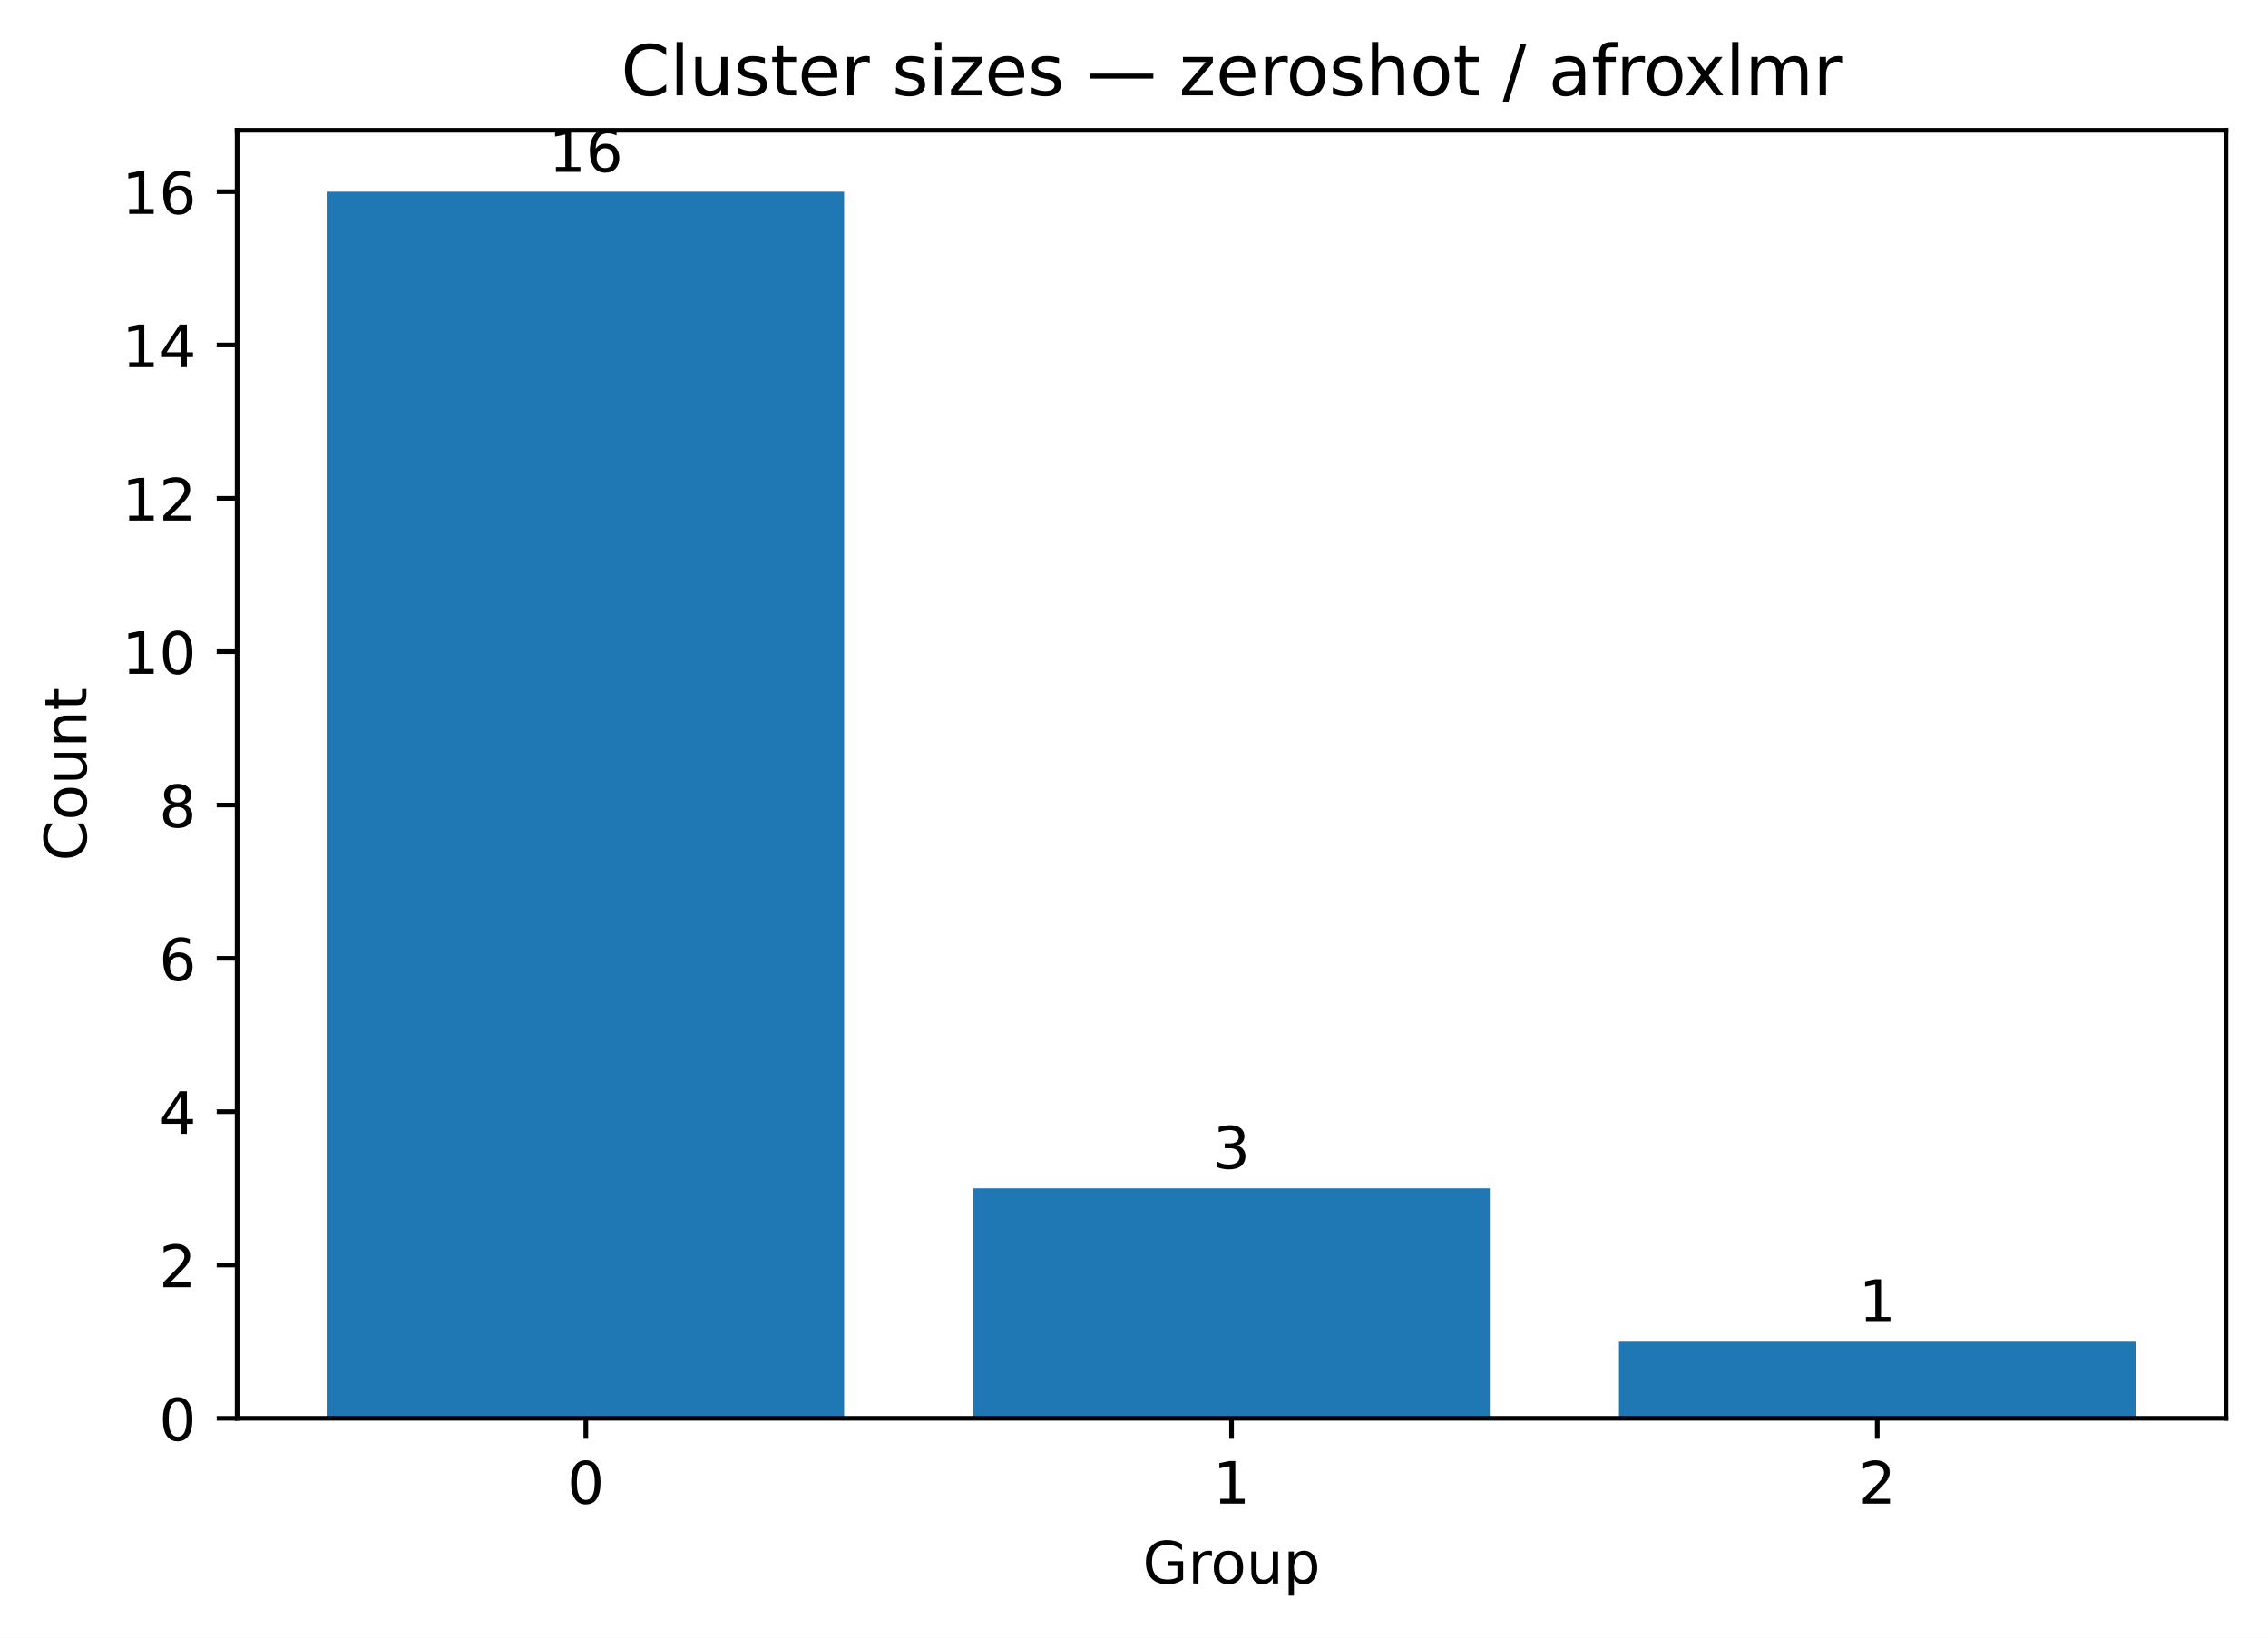
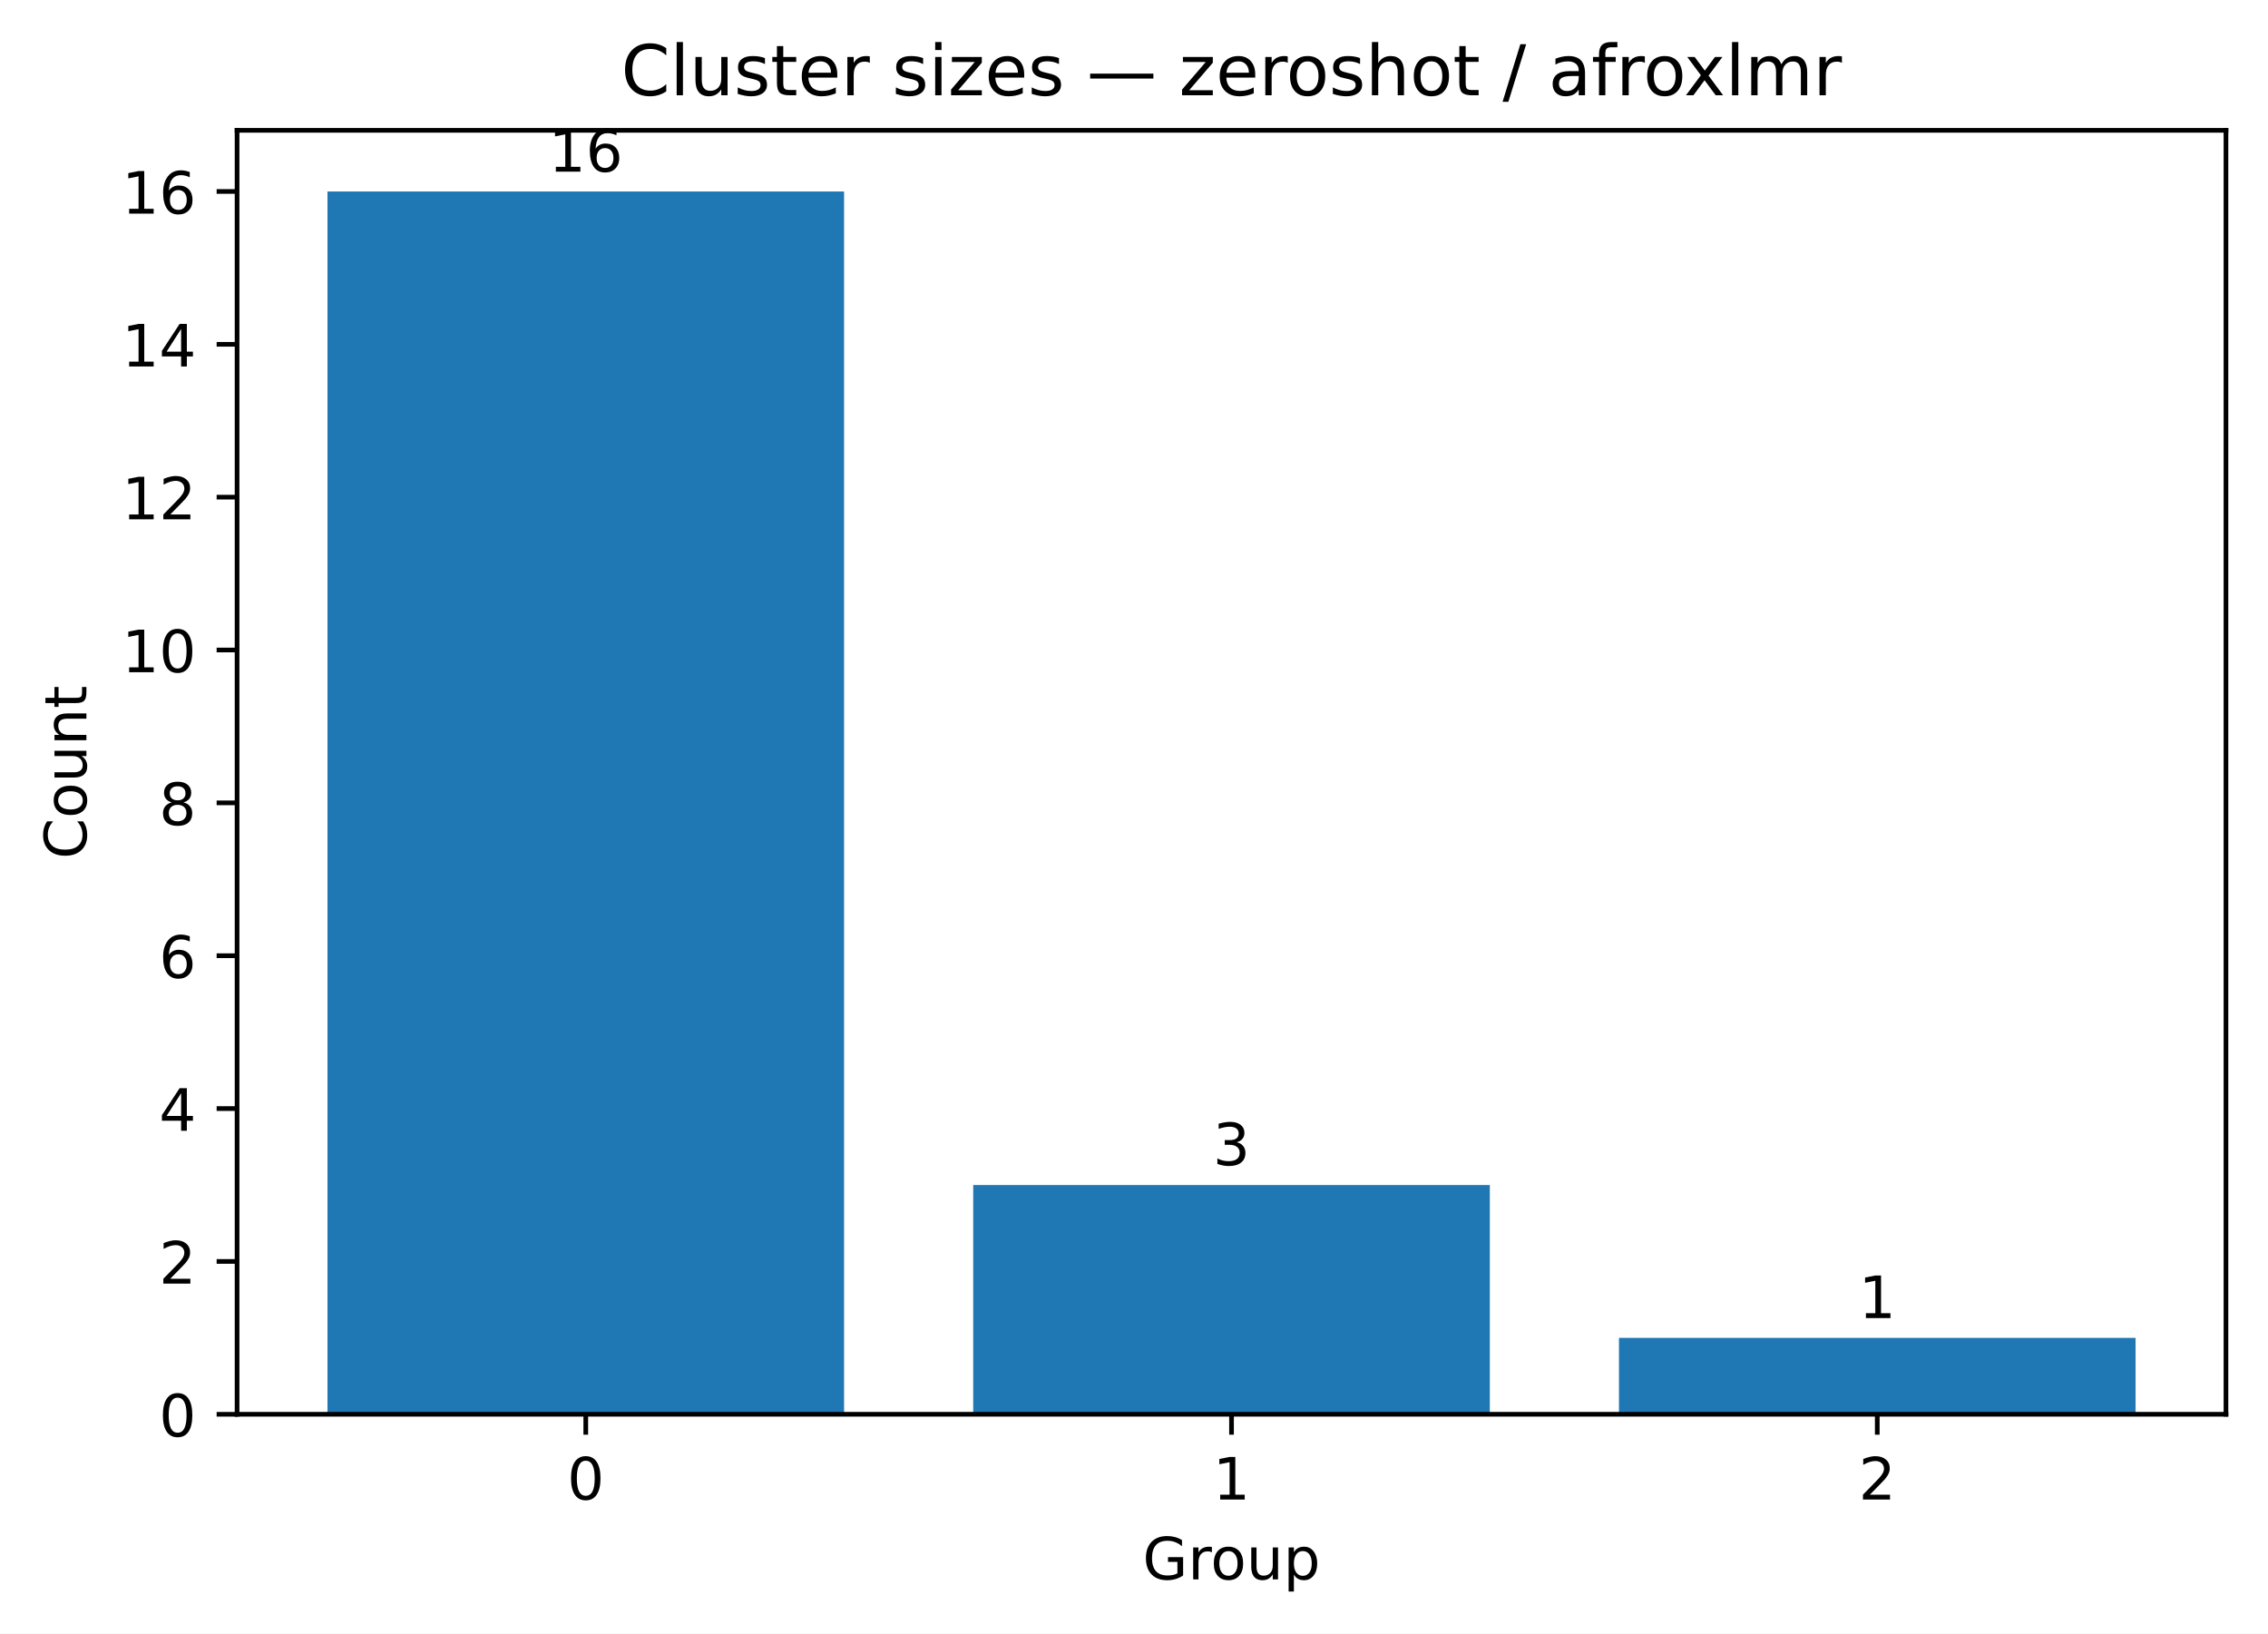
- <svg xmlns="http://www.w3.org/2000/svg" xmlns:xlink="http://www.w3.org/1999/xlink" width="388.343pt" height="280.474pt" viewBox="0 0 388.343 280.474" version="1.1">
+ <svg xmlns="http://www.w3.org/2000/svg" xmlns:xlink="http://www.w3.org/1999/xlink" width="388.433pt" height="279.754pt" viewBox="0 0 388.433 279.754" version="1.1">
  <defs>
    <style type="text/css">*{stroke-linejoin: round; stroke-linecap: butt}</style>
  </defs>
  <g id="figure_1">
    <g id="patch_1">
-       <path d="M 0 280.474  L 388.343 280.474  L 388.343 0  L 0 0  z " style="fill: #ffffff" />
+       <path d="M 0 279.754  L 388.433 279.754  L 388.433 0  L 0 0  z " style="fill: #ffffff" />
    </g>
    <g id="axes_1">
      <g id="patch_2">
-         <path d="M 40.603 242.918  L 381.143 242.918  L 381.143 22.318  L 40.603 22.318  z " style="fill: #ffffff" />
+         <path d="M 40.603 242.198  L 381.233 242.198  L 381.233 22.318  L 40.603 22.318  z " style="fill: #ffffff" />
      </g>
      <g id="patch_3">
-         <path d="M 56.082 242.918  L 144.534 242.918  L 144.534 32.823  L 56.082 32.823  z " clip-path="url(#p33b64cc903)" style="fill: #1f77b4" />
+         <path d="M 56.086 242.198  L 144.562 242.198  L 144.562 32.789  L 56.086 32.789  z " clip-path="url(#pc24ca05b7e)" style="fill: #1f77b4" />
      </g>
      <g id="patch_4">
-         <path d="M 166.647 242.918  L 255.099 242.918  L 255.099 203.525  L 166.647 203.525  z " clip-path="url(#p33b64cc903)" style="fill: #1f77b4" />
+         <path d="M 166.68 242.198  L 255.156 242.198  L 255.156 202.934  L 166.68 202.934  z " clip-path="url(#pc24ca05b7e)" style="fill: #1f77b4" />
      </g>
      <g id="patch_5">
-         <path d="M 277.212 242.918  L 365.664 242.918  L 365.664 229.787  L 277.212 229.787  z " clip-path="url(#p33b64cc903)" style="fill: #1f77b4" />
+         <path d="M 277.275 242.198  L 365.75 242.198  L 365.75 229.11  L 277.275 229.11  z " clip-path="url(#pc24ca05b7e)" style="fill: #1f77b4" />
      </g>
      <g id="matplotlib.axis_1">
        <g id="xtick_1">
          <g id="line2d_1">
            <defs>
-               <path id="m25ce2f1b31" d="M 0 0  L 0 3.5  " style="stroke: #000000; stroke-width: 0.8" />
+               <path id="m45d49f0bdc" d="M 0 0  L 0 3.5  " style="stroke: #000000; stroke-width: 0.8" />
            </defs>
            <g>
-               <use xlink:href="#m25ce2f1b31" x="100.308" y="242.918" style="stroke: #000000; stroke-width: 0.8" />
+               <use xlink:href="#m45d49f0bdc" x="100.324" y="242.198" style="stroke: #000000; stroke-width: 0.8" />
            </g>
          </g>
          <g id="text_1">
-             <g transform="translate(97.12694 257.5166) scale(0.1 -0.1)">
+             <g transform="translate(97.14272 256.7966) scale(0.1 -0.1)">
              <defs>
                <path id="DejaVuSans-30" d="M 2034 4250  Q 1547 4250 1301 3770  Q 1056 3291 1056 2328  Q 1056 1369 1301 889  Q 1547 409 2034 409  Q 2525 409 2770 889  Q 3016 1369 3016 2328  Q 3016 3291 2770 3770  Q 2525 4250 2034 4250  z M 2034 4750  Q 2819 4750 3233 4129  Q 3647 3509 3647 2328  Q 3647 1150 3233 529  Q 2819 -91 2034 -91  Q 1250 -91 836 529  Q 422 1150 422 2328  Q 422 3509 836 4129  Q 1250 4750 2034 4750  z " transform="scale(0.015625)" />
              </defs>
              <use xlink:href="#DejaVuSans-30" />
            </g>
          </g>
        </g>
        <g id="xtick_2">
          <g id="line2d_2">
            <g>
-               <use xlink:href="#m25ce2f1b31" x="210.873" y="242.918" style="stroke: #000000; stroke-width: 0.8" />
+               <use xlink:href="#m45d49f0bdc" x="210.918" y="242.198" style="stroke: #000000; stroke-width: 0.8" />
            </g>
          </g>
          <g id="text_2">
-             <g transform="translate(207.6919 257.5166) scale(0.1 -0.1)">
+             <g transform="translate(207.7369 256.7966) scale(0.1 -0.1)">
              <defs>
                <path id="DejaVuSans-31" d="M 794 531  L 1825 531  L 1825 4091  L 703 3866  L 703 4441  L 1819 4666  L 2450 4666  L 2450 531  L 3481 531  L 3481 0  L 794 0  L 794 531  z " transform="scale(0.015625)" />
              </defs>
              <use xlink:href="#DejaVuSans-31" />
            </g>
          </g>
        </g>
        <g id="xtick_3">
          <g id="line2d_3">
            <g>
-               <use xlink:href="#m25ce2f1b31" x="321.438" y="242.918" style="stroke: #000000; stroke-width: 0.8" />
+               <use xlink:href="#m45d49f0bdc" x="321.512" y="242.198" style="stroke: #000000; stroke-width: 0.8" />
            </g>
          </g>
          <g id="text_3">
-             <g transform="translate(318.2568 257.5166) scale(0.1 -0.1)">
+             <g transform="translate(318.331 256.7966) scale(0.1 -0.1)">
              <defs>
                <path id="DejaVuSans-32" d="M 1228 531  L 3431 531  L 3431 0  L 469 0  L 469 531  Q 828 903 1448 1529  Q 2069 2156 2228 2338  Q 2531 2678 2651 2914  Q 2772 3150 2772 3378  Q 2772 3750 2511 3984  Q 2250 4219 1831 4219  Q 1534 4219 1204 4116  Q 875 4013 500 3803  L 500 4441  Q 881 4594 1212 4672  Q 1544 4750 1819 4750  Q 2544 4750 2975 4387  Q 3406 4025 3406 3419  Q 3406 3131 3298 2873  Q 3191 2616 2906 2266  Q 2828 2175 2409 1742  Q 1991 1309 1228 531  z " transform="scale(0.015625)" />
              </defs>
              <use xlink:href="#DejaVuSans-32" />
            </g>
          </g>
        </g>
        <g id="text_4">
-           <g transform="translate(195.6536 271.1947) scale(0.1 -0.1)">
+           <g transform="translate(195.6986 270.4747) scale(0.1 -0.1)">
            <defs>
              <path id="DejaVuSans-47" d="M 3809 666  L 3809 1919  L 2778 1919  L 2778 2438  L 4434 2438  L 4434 434  Q 4069 175 3628 42  Q 3188 -91 2688 -91  Q 1594 -91 976 548  Q 359 1188 359 2328  Q 359 3472 976 4111  Q 1594 4750 2688 4750  Q 3144 4750 3555 4637  Q 3966 4525 4313 4306  L 4313 3634  Q 3963 3931 3569 4081  Q 3175 4231 2741 4231  Q 1884 4231 1454 3753  Q 1025 3275 1025 2328  Q 1025 1384 1454 906  Q 1884 428 2741 428  Q 3075 428 3337 486  Q 3600 544 3809 666  z " transform="scale(0.015625)" />
              <path id="DejaVuSans-72" d="M 2631 2963  Q 2534 3019 2420 3045  Q 2306 3072 2169 3072  Q 1681 3072 1420 2755  Q 1159 2438 1159 1844  L 1159 0  L 581 0  L 581 3500  L 1159 3500  L 1159 2956  Q 1341 3275 1631 3429  Q 1922 3584 2338 3584  Q 2397 3584 2469 3576  Q 2541 3569 2628 3553  L 2631 2963  z " transform="scale(0.015625)" />
              <path id="DejaVuSans-6f" d="M 1959 3097  Q 1497 3097 1228 2736  Q 959 2375 959 1747  Q 959 1119 1226 758  Q 1494 397 1959 397  Q 2419 397 2687 759  Q 2956 1122 2956 1747  Q 2956 2369 2687 2733  Q 2419 3097 1959 3097  z M 1959 3584  Q 2709 3584 3137 3096  Q 3566 2609 3566 1747  Q 3566 888 3137 398  Q 2709 -91 1959 -91  Q 1206 -91 779 398  Q 353 888 353 1747  Q 353 2609 779 3096  Q 1206 3584 1959 3584  z " transform="scale(0.015625)" />
              <path id="DejaVuSans-75" d="M 544 1381  L 544 3500  L 1119 3500  L 1119 1403  Q 1119 906 1312 657  Q 1506 409 1894 409  Q 2359 409 2629 706  Q 2900 1003 2900 1516  L 2900 3500  L 3475 3500  L 3475 0  L 2900 0  L 2900 538  Q 2691 219 2414 64  Q 2138 -91 1772 -91  Q 1169 -91 856 284  Q 544 659 544 1381  z M 1991 3584  L 1991 3584  z " transform="scale(0.015625)" />
              <path id="DejaVuSans-70" d="M 1159 525  L 1159 -1331  L 581 -1331  L 581 3500  L 1159 3500  L 1159 2969  Q 1341 3281 1617 3432  Q 1894 3584 2278 3584  Q 2916 3584 3314 3078  Q 3713 2572 3713 1747  Q 3713 922 3314 415  Q 2916 -91 2278 -91  Q 1894 -91 1617 61  Q 1341 213 1159 525  z M 3116 1747  Q 3116 2381 2855 2742  Q 2594 3103 2138 3103  Q 1681 3103 1420 2742  Q 1159 2381 1159 1747  Q 1159 1113 1420 752  Q 1681 391 2138 391  Q 2594 391 2855 752  Q 3116 1113 3116 1747  z " transform="scale(0.015625)" />
            </defs>
            <use xlink:href="#DejaVuSans-47" />
            <use xlink:href="#DejaVuSans-72" transform="translate(77.49023 0)" />
            <use xlink:href="#DejaVuSans-6f" transform="translate(116.3535 0)" />
            <use xlink:href="#DejaVuSans-75" transform="translate(177.5352 0)" />
            <use xlink:href="#DejaVuSans-70" transform="translate(240.9141 0)" />
          </g>
        </g>
      </g>
      <g id="matplotlib.axis_2">
        <g id="ytick_1">
          <g id="line2d_4">
            <defs>
-               <path id="m29c4cf8654" d="M 0 0  L -3.5 0  " style="stroke: #000000; stroke-width: 0.8" />
+               <path id="m88b2a09d7e" d="M 0 0  L -3.5 0  " style="stroke: #000000; stroke-width: 0.8" />
            </defs>
            <g>
-               <use xlink:href="#m29c4cf8654" x="40.603" y="242.918" style="stroke: #000000; stroke-width: 0.8" />
+               <use xlink:href="#m88b2a09d7e" x="40.603" y="242.198" style="stroke: #000000; stroke-width: 0.8" />
            </g>
          </g>
          <g id="text_5">
-             <g transform="translate(27.24063 246.7173) scale(0.1 -0.1)">
+             <g transform="translate(27.24063 245.9973) scale(0.1 -0.1)">
              <use xlink:href="#DejaVuSans-30" />
            </g>
          </g>
        </g>
        <g id="ytick_2">
          <g id="line2d_5">
            <g>
-               <use xlink:href="#m29c4cf8654" x="40.603" y="216.656" style="stroke: #000000; stroke-width: 0.8" />
+               <use xlink:href="#m88b2a09d7e" x="40.603" y="216.022" style="stroke: #000000; stroke-width: 0.8" />
            </g>
          </g>
          <g id="text_6">
-             <g transform="translate(27.24063 220.4554) scale(0.1 -0.1)">
+             <g transform="translate(27.24063 219.8212) scale(0.1 -0.1)">
              <use xlink:href="#DejaVuSans-32" />
            </g>
          </g>
        </g>
        <g id="ytick_3">
          <g id="line2d_6">
            <g>
-               <use xlink:href="#m29c4cf8654" x="40.603" y="190.394" style="stroke: #000000; stroke-width: 0.8" />
+               <use xlink:href="#m88b2a09d7e" x="40.603" y="189.846" style="stroke: #000000; stroke-width: 0.8" />
            </g>
          </g>
          <g id="text_7">
-             <g transform="translate(27.24063 194.1935) scale(0.1 -0.1)">
+             <g transform="translate(27.24063 193.645) scale(0.1 -0.1)">
              <defs>
                <path id="DejaVuSans-34" d="M 2419 4116  L 825 1625  L 2419 1625  L 2419 4116  z M 2253 4666  L 3047 4666  L 3047 1625  L 3713 1625  L 3713 1100  L 3047 1100  L 3047 0  L 2419 0  L 2419 1100  L 313 1100  L 313 1709  L 2253 4666  z " transform="scale(0.015625)" />
              </defs>
              <use xlink:href="#DejaVuSans-34" />
            </g>
          </g>
        </g>
        <g id="ytick_4">
          <g id="line2d_7">
            <g>
-               <use xlink:href="#m29c4cf8654" x="40.603" y="164.132" style="stroke: #000000; stroke-width: 0.8" />
+               <use xlink:href="#m88b2a09d7e" x="40.603" y="163.67" style="stroke: #000000; stroke-width: 0.8" />
            </g>
          </g>
          <g id="text_8">
-             <g transform="translate(27.24063 167.9316) scale(0.1 -0.1)">
+             <g transform="translate(27.24063 167.4688) scale(0.1 -0.1)">
              <defs>
                <path id="DejaVuSans-36" d="M 2113 2584  Q 1688 2584 1439 2293  Q 1191 2003 1191 1497  Q 1191 994 1439 701  Q 1688 409 2113 409  Q 2538 409 2786 701  Q 3034 994 3034 1497  Q 3034 2003 2786 2293  Q 2538 2584 2113 2584  z M 3366 4563  L 3366 3988  Q 3128 4100 2886 4159  Q 2644 4219 2406 4219  Q 1781 4219 1451 3797  Q 1122 3375 1075 2522  Q 1259 2794 1537 2939  Q 1816 3084 2150 3084  Q 2853 3084 3261 2657  Q 3669 2231 3669 1497  Q 3669 778 3244 343  Q 2819 -91 2113 -91  Q 1303 -91 875 529  Q 447 1150 447 2328  Q 447 3434 972 4092  Q 1497 4750 2381 4750  Q 2619 4750 2861 4703  Q 3103 4656 3366 4563  z " transform="scale(0.015625)" />
              </defs>
              <use xlink:href="#DejaVuSans-36" />
            </g>
          </g>
        </g>
        <g id="ytick_5">
          <g id="line2d_8">
            <g>
-               <use xlink:href="#m29c4cf8654" x="40.603" y="137.871" style="stroke: #000000; stroke-width: 0.8" />
+               <use xlink:href="#m88b2a09d7e" x="40.603" y="137.493" style="stroke: #000000; stroke-width: 0.8" />
            </g>
          </g>
          <g id="text_9">
-             <g transform="translate(27.24063 141.6697) scale(0.1 -0.1)">
+             <g transform="translate(27.24063 141.2926) scale(0.1 -0.1)">
              <defs>
                <path id="DejaVuSans-38" d="M 2034 2216  Q 1584 2216 1326 1975  Q 1069 1734 1069 1313  Q 1069 891 1326 650  Q 1584 409 2034 409  Q 2484 409 2743 651  Q 3003 894 3003 1313  Q 3003 1734 2745 1975  Q 2488 2216 2034 2216  z M 1403 2484  Q 997 2584 770 2862  Q 544 3141 544 3541  Q 544 4100 942 4425  Q 1341 4750 2034 4750  Q 2731 4750 3128 4425  Q 3525 4100 3525 3541  Q 3525 3141 3298 2862  Q 3072 2584 2669 2484  Q 3125 2378 3379 2068  Q 3634 1759 3634 1313  Q 3634 634 3220 271  Q 2806 -91 2034 -91  Q 1263 -91 848 271  Q 434 634 434 1313  Q 434 1759 690 2068  Q 947 2378 1403 2484  z M 1172 3481  Q 1172 3119 1398 2916  Q 1625 2713 2034 2713  Q 2441 2713 2670 2916  Q 2900 3119 2900 3481  Q 2900 3844 2670 4047  Q 2441 4250 2034 4250  Q 1625 4250 1398 4047  Q 1172 3844 1172 3481  z " transform="scale(0.015625)" />
              </defs>
              <use xlink:href="#DejaVuSans-38" />
            </g>
          </g>
        </g>
        <g id="ytick_6">
          <g id="line2d_9">
            <g>
-               <use xlink:href="#m29c4cf8654" x="40.603" y="111.609" style="stroke: #000000; stroke-width: 0.8" />
+               <use xlink:href="#m88b2a09d7e" x="40.603" y="111.317" style="stroke: #000000; stroke-width: 0.8" />
            </g>
          </g>
          <g id="text_10">
-             <g transform="translate(20.87813 115.4078) scale(0.1 -0.1)">
+             <g transform="translate(20.87813 115.1164) scale(0.1 -0.1)">
              <use xlink:href="#DejaVuSans-31" />
              <use xlink:href="#DejaVuSans-30" transform="translate(63.62305 0)" />
            </g>
          </g>
        </g>
        <g id="ytick_7">
          <g id="line2d_10">
            <g>
-               <use xlink:href="#m29c4cf8654" x="40.603" y="85.347" style="stroke: #000000; stroke-width: 0.8" />
+               <use xlink:href="#m88b2a09d7e" x="40.603" y="85.141" style="stroke: #000000; stroke-width: 0.8" />
            </g>
          </g>
          <g id="text_11">
-             <g transform="translate(20.87813 89.14592) scale(0.1 -0.1)">
+             <g transform="translate(20.87813 88.9402) scale(0.1 -0.1)">
              <use xlink:href="#DejaVuSans-31" />
              <use xlink:href="#DejaVuSans-32" transform="translate(63.62305 0)" />
            </g>
          </g>
        </g>
        <g id="ytick_8">
          <g id="line2d_11">
            <g>
-               <use xlink:href="#m29c4cf8654" x="40.603" y="59.085" style="stroke: #000000; stroke-width: 0.8" />
+               <use xlink:href="#m88b2a09d7e" x="40.603" y="58.965" style="stroke: #000000; stroke-width: 0.8" />
            </g>
          </g>
          <g id="text_12">
-             <g transform="translate(20.87813 62.88401) scale(0.1 -0.1)">
+             <g transform="translate(20.87813 62.76401) scale(0.1 -0.1)">
              <use xlink:href="#DejaVuSans-31" />
              <use xlink:href="#DejaVuSans-34" transform="translate(63.62305 0)" />
            </g>
          </g>
        </g>
        <g id="ytick_9">
          <g id="line2d_12">
            <g>
-               <use xlink:href="#m29c4cf8654" x="40.603" y="32.823" style="stroke: #000000; stroke-width: 0.8" />
+               <use xlink:href="#m88b2a09d7e" x="40.603" y="32.789" style="stroke: #000000; stroke-width: 0.8" />
            </g>
          </g>
          <g id="text_13">
-             <g transform="translate(20.87813 36.62211) scale(0.1 -0.1)">
+             <g transform="translate(20.87813 36.58782) scale(0.1 -0.1)">
              <use xlink:href="#DejaVuSans-31" />
              <use xlink:href="#DejaVuSans-36" transform="translate(63.62305 0)" />
            </g>
          </g>
        </g>
        <g id="text_14">
-           <g transform="translate(14.79844 147.4666) rotate(-90) scale(0.1 -0.1)">
+           <g transform="translate(14.79844 147.1066) rotate(-90) scale(0.1 -0.1)">
            <defs>
              <path id="DejaVuSans-43" d="M 4122 4306  L 4122 3641  Q 3803 3938 3442 4084  Q 3081 4231 2675 4231  Q 1875 4231 1450 3742  Q 1025 3253 1025 2328  Q 1025 1406 1450 917  Q 1875 428 2675 428  Q 3081 428 3442 575  Q 3803 722 4122 1019  L 4122 359  Q 3791 134 3420 21  Q 3050 -91 2638 -91  Q 1578 -91 968 557  Q 359 1206 359 2328  Q 359 3453 968 4101  Q 1578 4750 2638 4750  Q 3056 4750 3426 4639  Q 3797 4528 4122 4306  z " transform="scale(0.015625)" />
              <path id="DejaVuSans-6e" d="M 3513 2113  L 3513 0  L 2938 0  L 2938 2094  Q 2938 2591 2744 2837  Q 2550 3084 2163 3084  Q 1697 3084 1428 2787  Q 1159 2491 1159 1978  L 1159 0  L 581 0  L 581 3500  L 1159 3500  L 1159 2956  Q 1366 3272 1645 3428  Q 1925 3584 2291 3584  Q 2894 3584 3203 3211  Q 3513 2838 3513 2113  z " transform="scale(0.015625)" />
              <path id="DejaVuSans-74" d="M 1172 4494  L 1172 3500  L 2356 3500  L 2356 3053  L 1172 3053  L 1172 1153  Q 1172 725 1289 603  Q 1406 481 1766 481  L 2356 481  L 2356 0  L 1766 0  Q 1100 0 847 248  Q 594 497 594 1153  L 594 3053  L 172 3053  L 172 3500  L 594 3500  L 594 4494  L 1172 4494  z " transform="scale(0.015625)" />
            </defs>
            <use xlink:href="#DejaVuSans-43" />
            <use xlink:href="#DejaVuSans-6f" transform="translate(69.82422 0)" />
            <use xlink:href="#DejaVuSans-75" transform="translate(131.0059 0)" />
            <use xlink:href="#DejaVuSans-6e" transform="translate(194.3848 0)" />
            <use xlink:href="#DejaVuSans-74" transform="translate(257.7637 0)" />
          </g>
        </g>
      </g>
      <g id="patch_6">
-         <path d="M 40.603 242.918  L 40.603 22.318  " style="fill: none; stroke: #000000; stroke-width: 0.8; stroke-linejoin: miter; stroke-linecap: square" />
+         <path d="M 40.603 242.198  L 40.603 22.318  " style="fill: none; stroke: #000000; stroke-width: 0.8; stroke-linejoin: miter; stroke-linecap: square" />
      </g>
      <g id="patch_7">
-         <path d="M 381.143 242.918  L 381.143 22.318  " style="fill: none; stroke: #000000; stroke-width: 0.8; stroke-linejoin: miter; stroke-linecap: square" />
+         <path d="M 381.233 242.198  L 381.233 22.318  " style="fill: none; stroke: #000000; stroke-width: 0.8; stroke-linejoin: miter; stroke-linecap: square" />
      </g>
      <g id="patch_8">
-         <path d="M 40.603 242.918  L 381.143 242.918  " style="fill: none; stroke: #000000; stroke-width: 0.8; stroke-linejoin: miter; stroke-linecap: square" />
+         <path d="M 40.603 242.198  L 381.233 242.198  " style="fill: none; stroke: #000000; stroke-width: 0.8; stroke-linejoin: miter; stroke-linecap: square" />
      </g>
      <g id="patch_9">
-         <path d="M 40.603 22.318  L 381.143 22.318  " style="fill: none; stroke: #000000; stroke-width: 0.8; stroke-linejoin: miter; stroke-linecap: square" />
+         <path d="M 40.603 22.318  L 381.233 22.318  " style="fill: none; stroke: #000000; stroke-width: 0.8; stroke-linejoin: miter; stroke-linecap: square" />
      </g>
      <g id="text_15">
-         <g transform="translate(93.94569 29.4301) scale(0.1 -0.1)">
+         <g transform="translate(93.96147 29.4001) scale(0.1 -0.1)">
          <use xlink:href="#DejaVuSans-31" />
          <use xlink:href="#DejaVuSans-36" transform="translate(63.62305 0)" />
        </g>
      </g>
      <g id="text_16">
-         <g transform="translate(207.6919 200.1325) scale(0.1 -0.1)">
+         <g transform="translate(207.7369 199.5453) scale(0.1 -0.1)">
          <defs>
            <path id="DejaVuSans-33" d="M 2597 2516  Q 3050 2419 3304 2112  Q 3559 1806 3559 1356  Q 3559 666 3084 287  Q 2609 -91 1734 -91  Q 1441 -91 1130 -33  Q 819 25 488 141  L 488 750  Q 750 597 1062 519  Q 1375 441 1716 441  Q 2309 441 2620 675  Q 2931 909 2931 1356  Q 2931 1769 2642 2001  Q 2353 2234 1838 2234  L 1294 2234  L 1294 2753  L 1863 2753  Q 2328 2753 2575 2939  Q 2822 3125 2822 3475  Q 2822 3834 2567 4026  Q 2313 4219 1838 4219  Q 1578 4219 1281 4162  Q 984 4106 628 3988  L 628 4550  Q 988 4650 1302 4700  Q 1616 4750 1894 4750  Q 2613 4750 3031 4423  Q 3450 4097 3450 3541  Q 3450 3153 3228 2886  Q 3006 2619 2597 2516  z " transform="scale(0.015625)" />
          </defs>
          <use xlink:href="#DejaVuSans-33" />
        </g>
      </g>
      <g id="text_17">
-         <g transform="translate(318.2568 226.3944) scale(0.1 -0.1)">
+         <g transform="translate(318.331 225.7215) scale(0.1 -0.1)">
          <use xlink:href="#DejaVuSans-31" />
        </g>
      </g>
      <g id="text_18">
-         <g transform="translate(106.3344 16.31812) scale(0.12 -0.12)">
+         <g transform="translate(106.3794 16.31812) scale(0.12 -0.12)">
          <defs>
            <path id="DejaVuSans-6c" d="M 603 4863  L 1178 4863  L 1178 0  L 603 0  L 603 4863  z " transform="scale(0.015625)" />
            <path id="DejaVuSans-73" d="M 2834 3397  L 2834 2853  Q 2591 2978 2328 3040  Q 2066 3103 1784 3103  Q 1356 3103 1142 2972  Q 928 2841 928 2578  Q 928 2378 1081 2264  Q 1234 2150 1697 2047  L 1894 2003  Q 2506 1872 2764 1633  Q 3022 1394 3022 966  Q 3022 478 2636 193  Q 2250 -91 1575 -91  Q 1294 -91 989 -36  Q 684 19 347 128  L 347 722  Q 666 556 975 473  Q 1284 391 1588 391  Q 1994 391 2212 530  Q 2431 669 2431 922  Q 2431 1156 2273 1281  Q 2116 1406 1581 1522  L 1381 1569  Q 847 1681 609 1914  Q 372 2147 372 2553  Q 372 3047 722 3315  Q 1072 3584 1716 3584  Q 2034 3584 2315 3537  Q 2597 3491 2834 3397  z " transform="scale(0.015625)" />
            <path id="DejaVuSans-65" d="M 3597 1894  L 3597 1613  L 953 1613  Q 991 1019 1311 708  Q 1631 397 2203 397  Q 2534 397 2845 478  Q 3156 559 3463 722  L 3463 178  Q 3153 47 2828 -22  Q 2503 -91 2169 -91  Q 1331 -91 842 396  Q 353 884 353 1716  Q 353 2575 817 3079  Q 1281 3584 2069 3584  Q 2775 3584 3186 3129  Q 3597 2675 3597 1894  z M 3022 2063  Q 3016 2534 2758 2815  Q 2500 3097 2075 3097  Q 1594 3097 1305 2825  Q 1016 2553 972 2059  L 3022 2063  z " transform="scale(0.015625)" />
            <path id="DejaVuSans-20" transform="scale(0.015625)" />
            <path id="DejaVuSans-69" d="M 603 3500  L 1178 3500  L 1178 0  L 603 0  L 603 3500  z M 603 4863  L 1178 4863  L 1178 4134  L 603 4134  L 603 4863  z " transform="scale(0.015625)" />
            <path id="DejaVuSans-7a" d="M 353 3500  L 3084 3500  L 3084 2975  L 922 459  L 3084 459  L 3084 0  L 275 0  L 275 525  L 2438 3041  L 353 3041  L 353 3500  z " transform="scale(0.015625)" />
            <path id="DejaVuSans-2014" d="M 313 1978  L 6088 1978  L 6088 1528  L 313 1528  L 313 1978  z " transform="scale(0.015625)" />
            <path id="DejaVuSans-68" d="M 3513 2113  L 3513 0  L 2938 0  L 2938 2094  Q 2938 2591 2744 2837  Q 2550 3084 2163 3084  Q 1697 3084 1428 2787  Q 1159 2491 1159 1978  L 1159 0  L 581 0  L 581 4863  L 1159 4863  L 1159 2956  Q 1366 3272 1645 3428  Q 1925 3584 2291 3584  Q 2894 3584 3203 3211  Q 3513 2838 3513 2113  z " transform="scale(0.015625)" />
            <path id="DejaVuSans-2f" d="M 1625 4666  L 2156 4666  L 531 -594  L 0 -594  L 1625 4666  z " transform="scale(0.015625)" />
            <path id="DejaVuSans-61" d="M 2194 1759  Q 1497 1759 1228 1600  Q 959 1441 959 1056  Q 959 750 1161 570  Q 1363 391 1709 391  Q 2188 391 2477 730  Q 2766 1069 2766 1631  L 2766 1759  L 2194 1759  z M 3341 1997  L 3341 0  L 2766 0  L 2766 531  Q 2569 213 2275 61  Q 1981 -91 1556 -91  Q 1019 -91 701 211  Q 384 513 384 1019  Q 384 1609 779 1909  Q 1175 2209 1959 2209  L 2766 2209  L 2766 2266  Q 2766 2663 2505 2880  Q 2244 3097 1772 3097  Q 1472 3097 1187 3025  Q 903 2953 641 2809  L 641 3341  Q 956 3463 1253 3523  Q 1550 3584 1831 3584  Q 2591 3584 2966 3190  Q 3341 2797 3341 1997  z " transform="scale(0.015625)" />
            <path id="DejaVuSans-66" d="M 2375 4863  L 2375 4384  L 1825 4384  Q 1516 4384 1395 4259  Q 1275 4134 1275 3809  L 1275 3500  L 2222 3500  L 2222 3053  L 1275 3053  L 1275 0  L 697 0  L 697 3053  L 147 3053  L 147 3500  L 697 3500  L 697 3744  Q 697 4328 969 4595  Q 1241 4863 1831 4863  L 2375 4863  z " transform="scale(0.015625)" />
            <path id="DejaVuSans-78" d="M 3513 3500  L 2247 1797  L 3578 0  L 2900 0  L 1881 1375  L 863 0  L 184 0  L 1544 1831  L 300 3500  L 978 3500  L 1906 2253  L 2834 3500  L 3513 3500  z " transform="scale(0.015625)" />
            <path id="DejaVuSans-6d" d="M 3328 2828  Q 3544 3216 3844 3400  Q 4144 3584 4550 3584  Q 5097 3584 5394 3201  Q 5691 2819 5691 2113  L 5691 0  L 5113 0  L 5113 2094  Q 5113 2597 4934 2840  Q 4756 3084 4391 3084  Q 3944 3084 3684 2787  Q 3425 2491 3425 1978  L 3425 0  L 2847 0  L 2847 2094  Q 2847 2600 2669 2842  Q 2491 3084 2119 3084  Q 1678 3084 1418 2786  Q 1159 2488 1159 1978  L 1159 0  L 581 0  L 581 3500  L 1159 3500  L 1159 2956  Q 1356 3278 1631 3431  Q 1906 3584 2284 3584  Q 2666 3584 2933 3390  Q 3200 3197 3328 2828  z " transform="scale(0.015625)" />
          </defs>
          <use xlink:href="#DejaVuSans-43" />
          <use xlink:href="#DejaVuSans-6c" transform="translate(69.82422 0)" />
          <use xlink:href="#DejaVuSans-75" transform="translate(97.60742 0)" />
          <use xlink:href="#DejaVuSans-73" transform="translate(160.9863 0)" />
          <use xlink:href="#DejaVuSans-74" transform="translate(213.0859 0)" />
          <use xlink:href="#DejaVuSans-65" transform="translate(252.2949 0)" />
          <use xlink:href="#DejaVuSans-72" transform="translate(313.8184 0)" />
          <use xlink:href="#DejaVuSans-20" transform="translate(354.9316 0)" />
          <use xlink:href="#DejaVuSans-73" transform="translate(386.7188 0)" />
          <use xlink:href="#DejaVuSans-69" transform="translate(438.8184 0)" />
          <use xlink:href="#DejaVuSans-7a" transform="translate(466.6016 0)" />
          <use xlink:href="#DejaVuSans-65" transform="translate(519.0918 0)" />
          <use xlink:href="#DejaVuSans-73" transform="translate(580.6152 0)" />
          <use xlink:href="#DejaVuSans-20" transform="translate(632.7148 0)" />
          <use xlink:href="#DejaVuSans-2014" transform="translate(664.502 0)" />
          <use xlink:href="#DejaVuSans-20" transform="translate(764.502 0)" />
          <use xlink:href="#DejaVuSans-7a" transform="translate(796.2891 0)" />
          <use xlink:href="#DejaVuSans-65" transform="translate(848.7793 0)" />
          <use xlink:href="#DejaVuSans-72" transform="translate(910.3027 0)" />
          <use xlink:href="#DejaVuSans-6f" transform="translate(949.166 0)" />
          <use xlink:href="#DejaVuSans-73" transform="translate(1010.348 0)" />
          <use xlink:href="#DejaVuSans-68" transform="translate(1062.447 0)" />
          <use xlink:href="#DejaVuSans-6f" transform="translate(1125.826 0)" />
          <use xlink:href="#DejaVuSans-74" transform="translate(1187.008 0)" />
          <use xlink:href="#DejaVuSans-20" transform="translate(1226.217 0)" />
          <use xlink:href="#DejaVuSans-2f" transform="translate(1258.004 0)" />
          <use xlink:href="#DejaVuSans-20" transform="translate(1291.695 0)" />
          <use xlink:href="#DejaVuSans-61" transform="translate(1323.482 0)" />
          <use xlink:href="#DejaVuSans-66" transform="translate(1384.762 0)" />
          <use xlink:href="#DejaVuSans-72" transform="translate(1419.967 0)" />
          <use xlink:href="#DejaVuSans-6f" transform="translate(1458.83 0)" />
          <use xlink:href="#DejaVuSans-78" transform="translate(1516.887 0)" />
          <use xlink:href="#DejaVuSans-6c" transform="translate(1576.066 0)" />
          <use xlink:href="#DejaVuSans-6d" transform="translate(1603.85 0)" />
          <use xlink:href="#DejaVuSans-72" transform="translate(1701.262 0)" />
        </g>
      </g>
    </g>
  </g>
  <defs>
-     <clipPath id="p33b64cc903">
-       <rect x="40.603" y="22.318" width="340.54" height="220.6" />
+     <clipPath id="pc24ca05b7e">
+       <rect x="40.603" y="22.318" width="340.63" height="219.88" />
    </clipPath>
  </defs>
</svg>
